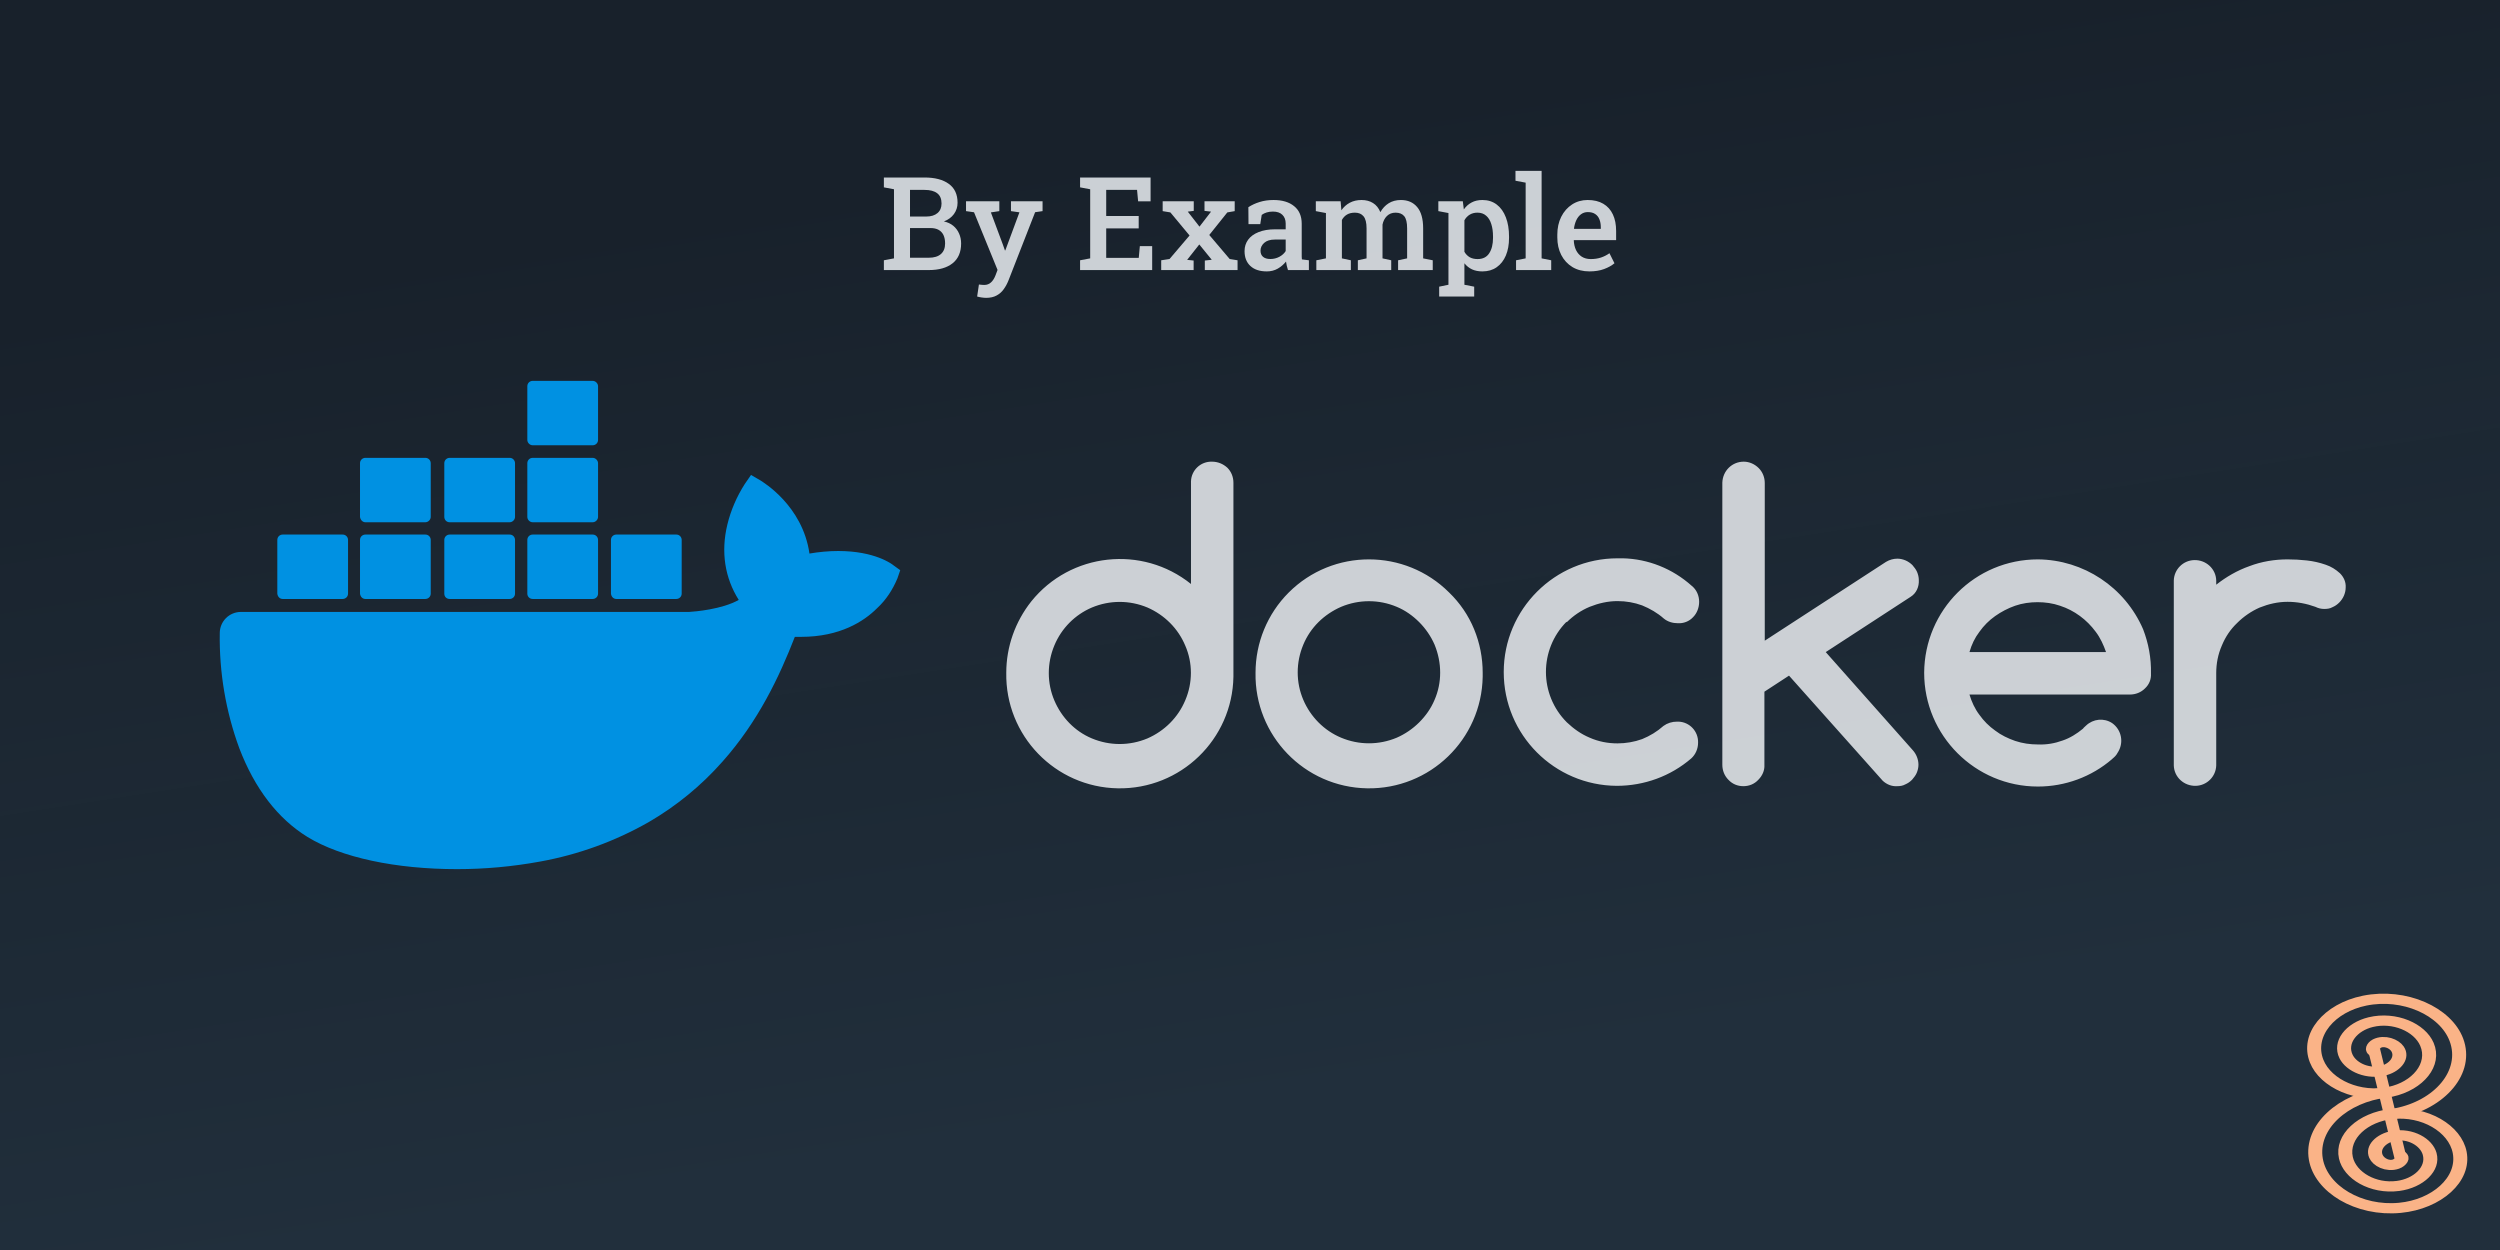
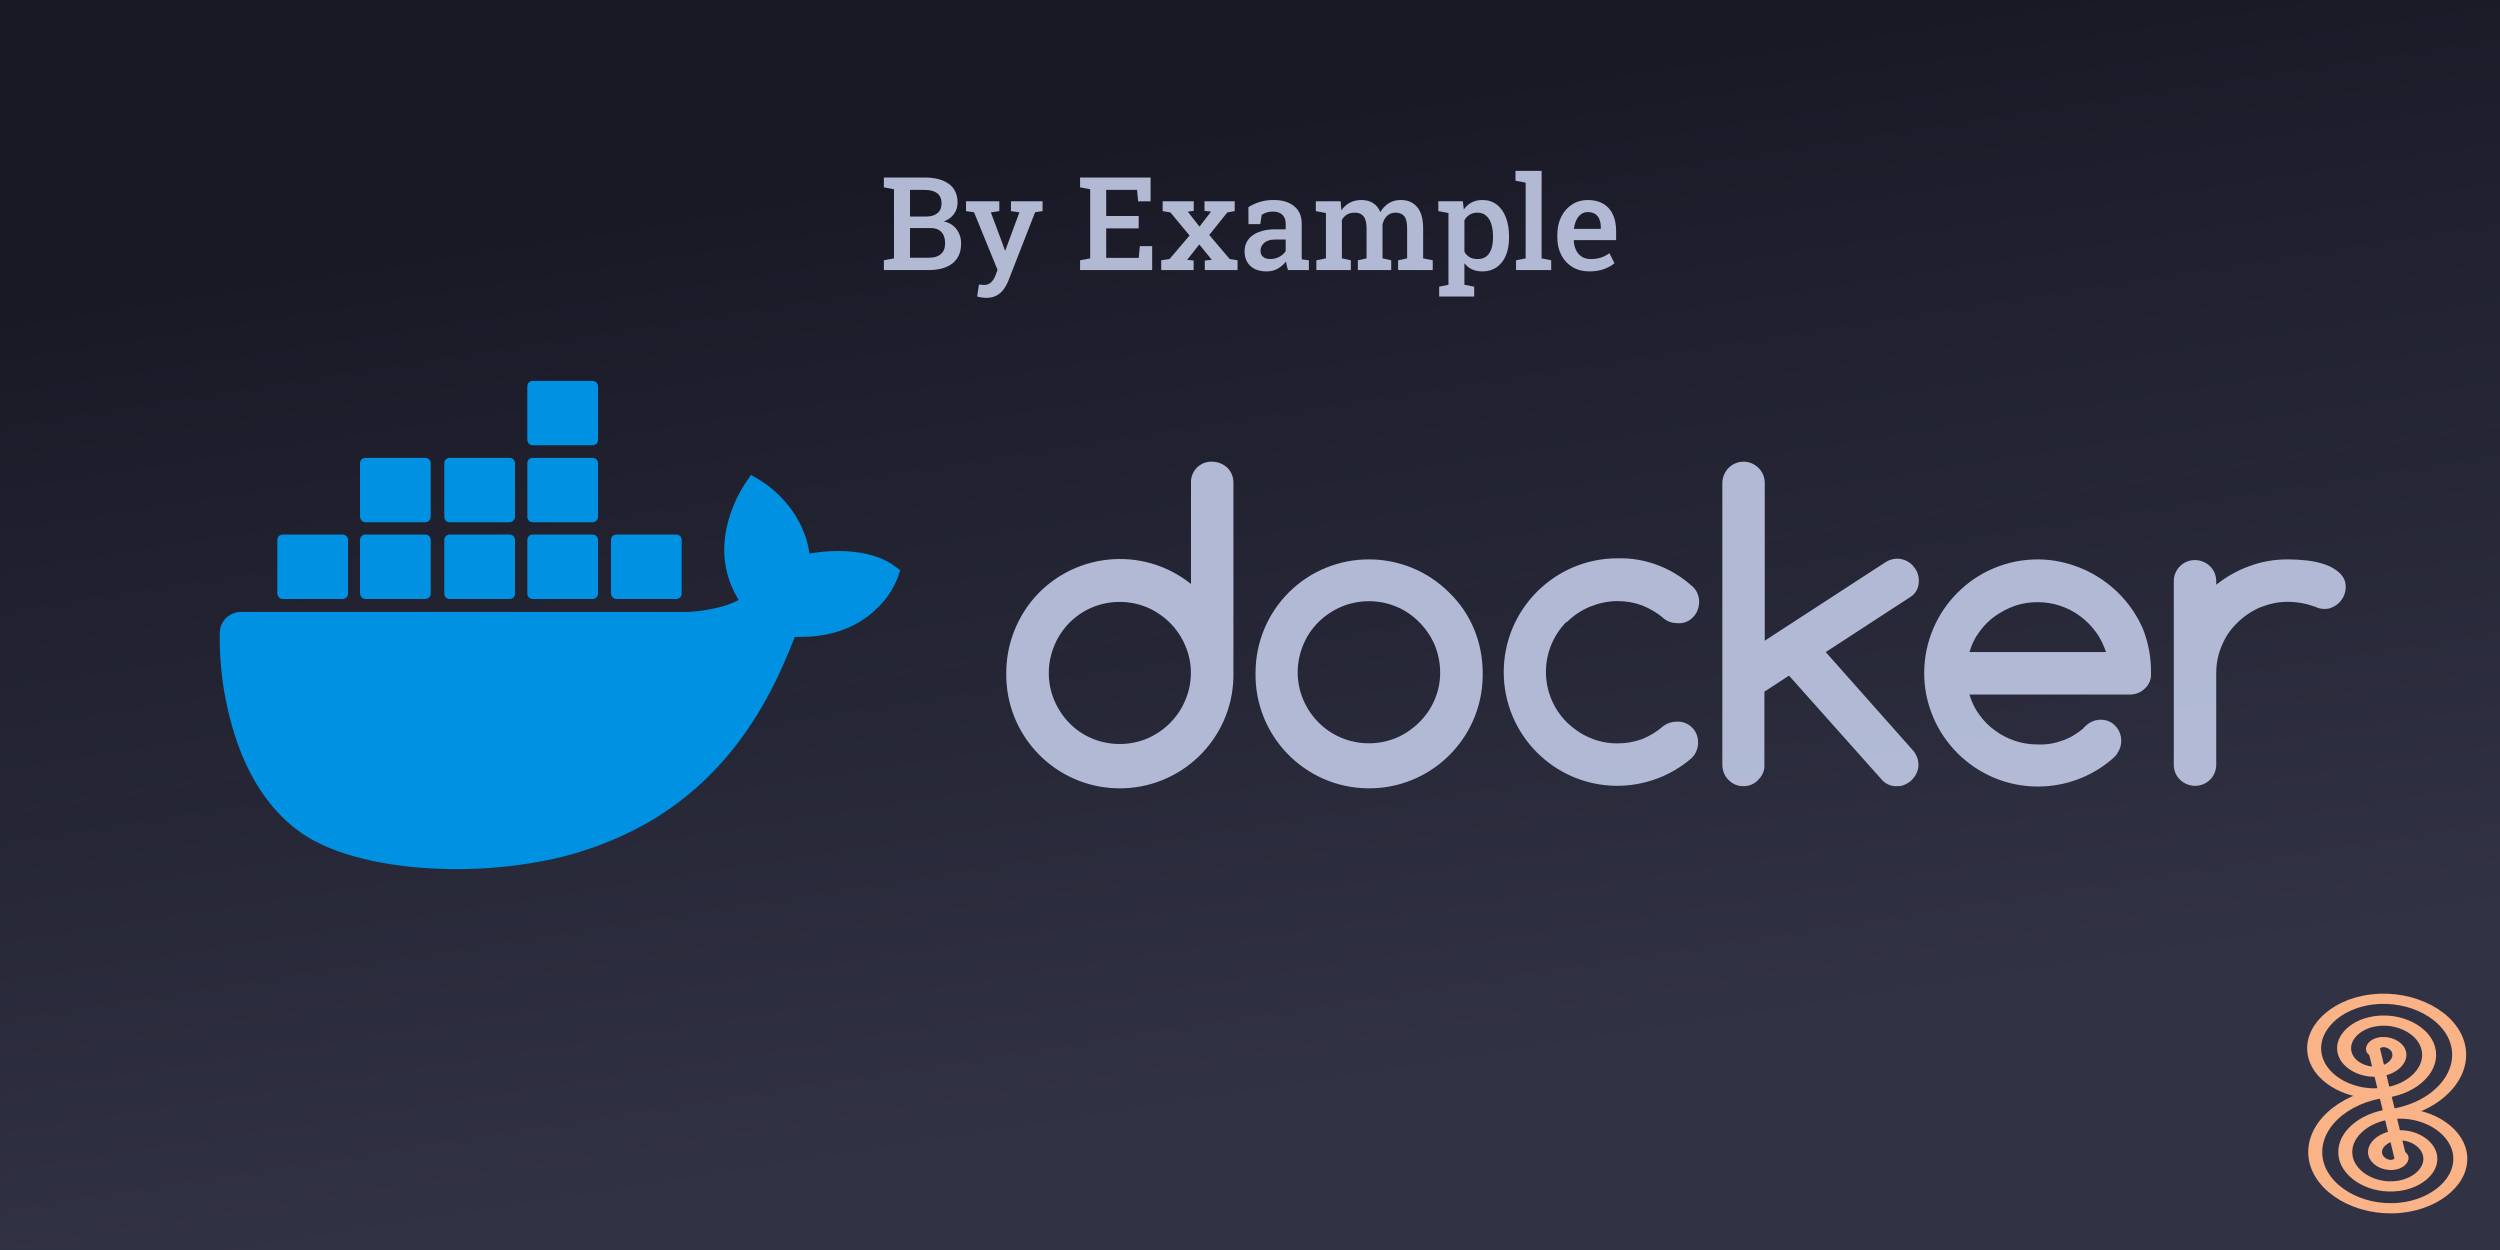
<svg xmlns="http://www.w3.org/2000/svg" xmlns:xlink="http://www.w3.org/1999/xlink" width="1024" height="512" viewBox="0 0 1024 512" id="svg2" version="1.1">
  <defs id="defs4">
    <linearGradient id="linearGradient4542">
      <stop style="stop-color:#ebedef;stop-opacity:1;" offset="0" id="stop4538" />
      <stop style="stop-color:#ebedef;stop-opacity:0;" offset="1" id="stop4540" />
    </linearGradient>
    <rect x="-53.125" y="1432.55" width="862.5" height="918.75" id="rect1298" />
    <linearGradient id="linearGradient5741">
-       <stop style="stop-color:#212f3c;stop-opacity:1" offset="0" id="stop5743" />
-       <stop style="stop-color:#17202a;stop-opacity:0.996" offset="1" id="stop5745" />
+       <stop style="stop-color:#313244;stop-opacity:1" offset="0" id="stop5743" />
+       <stop style="stop-color:#181825;stop-opacity:0.996" offset="1" id="stop5745" />
    </linearGradient>
    <linearGradient xlink:href="#linearGradient5741" id="linearGradient5747" x1="553.625" y1="989.862" x2="491.688" y2="591.425" gradientUnits="userSpaceOnUse" gradientTransform="translate(1.062557,-1.312378)" />
    <linearGradient xlink:href="#linearGradient4542" id="linearGradient4544" x1="315.54" y1="637.812" x2="707.315" y2="637.812" gradientUnits="userSpaceOnUse" />
  </defs>
  <g style="display:inline" id="layer1" transform="translate(0,-540.3622)">
    <rect style="opacity:1;fill:url(#linearGradient5747);fill-opacity:1;stroke:none;stroke-width:5;stroke-linecap:round;stroke-linejoin:round;stroke-miterlimit:4;stroke-dasharray:none;stroke-opacity:1" id="rect4164-4" width="1024" height="512" x="0" y="540.362" />
    <flowRoot xml:space="preserve" id="flowRoot4235" style="font-style:normal;font-weight:normal;line-height:0.01%;font-family:sans-serif;letter-spacing:0px;word-spacing:0px;fill:#000000;fill-opacity:1;stroke:none;stroke-width:1px;stroke-linecap:butt;stroke-linejoin:miter;stroke-opacity:1" transform="matrix(0.9989634,0,0,0.9974429,1.061456,1.381783)">
      <flowRegion id="flowRegion4237">
        <rect id="rect4239" width="218.75" height="14.062" x="150.781" y="642.969" />
      </flowRegion>
      <flowPara id="flowPara4241" style="font-size:10px;line-height:1.25"> </flowPara>
    </flowRoot>
    <g id="g939" style="stroke:#fab387;stroke-opacity:1" transform="matrix(0.1631649,0,0,0.1631657,894.0443,776.1178)">
      <path transform="matrix(-0.754511,0,0,-0.549522,1101.41,1279.467)" d="m 818.156,151.407 c 16.665,7.973 6.716,31.188 -4.317,38.904 -24.432,17.085 -56.677,0.43 -68.529,-23.727 -18.856,-38.431 5.729,-82.951 43.136,-98.155 C 840.469,47.285 897.929,80.282 916.226,130.975 939.866,196.471 898.273,267.105 834.271,288.381 755.351,314.616 671.435,264.342 647.24,187.016 618.353,94.696 677.355,-2.563 768.014,-29.64 873.721,-61.213 984.359,6.547 1014.296,110.543 1048.576,229.629 972.041,353.671 854.703,386.451 722.244,423.455 584.781,338.131 549.17,207.448 509.431,61.619 603.552,-89.276 747.582,-127.71 c 9.036,-2.411 18.19,-4.381 27.418,-5.902" id="path881-7" style="fill:none;fill-opacity:1;fill-rule:evenodd;stroke:#fab387;stroke-width:46.59;stroke-miterlimit:4;stroke-dasharray:none;stroke-opacity:1" />
      <text transform="scale(1.006766,0.9932794)" id="text3340-3" y="1527.291" x="689.023" style="font-style:normal;font-weight:normal;font-size:12.09px;line-height:0%;font-family:sans-serif;letter-spacing:0px;word-spacing:0px;fill:#000000;fill-opacity:1;stroke:#fab387;stroke-width:30;stroke-linecap:butt;stroke-linejoin:miter;stroke-miterlimit:4;stroke-dasharray:none;stroke-opacity:1" xml:space="preserve">
        <tspan style="font-size:39.958px;line-height:1.25;stroke:#fab387;stroke-width:30;stroke-miterlimit:4;stroke-dasharray:none;stroke-opacity:1" y="1527.291" x="689.023" id="tspan3342-6"> </tspan>
      </text>
      <path transform="matrix(0.754511,0,0,0.549522,1094.754,1224.256)" d="m -729.379,420.178 c 15.131,11.98 1.377,33.941 -11.812,40.296 -27.878,13.433 -58.409,-8.384 -66.912,-35.179 -13.306,-41.932 18.163,-83.597 58.546,-93.528 55.698,-13.697 109.024,27.941 120.144,81.912 14.294,69.383 -37.711,134.561 -105.279,146.759 -83.036,14.991 -160.156,-47.476 -173.375,-128.646 -15.744,-96.675 57.238,-185.787 152.012,-199.991 110.305,-16.531 211.442,66.998 226.607,175.379 17.341,123.931 -76.756,237.112 -198.746,253.222 -137.554,18.166 -262.794,-86.513 -279.838,-222.112 -18.395,-146.344 89.313,-280.992 233.033,-304.68" id="path881" style="fill:none;fill-opacity:1;fill-rule:evenodd;stroke:#fab387;stroke-width:46.59;stroke-miterlimit:4;stroke-dasharray:none;stroke-opacity:1" />
      <path id="path941" d="m 479.462,1186.029 68.025,279.063" style="fill:none;stroke:#fab387;stroke-width:30;stroke-linecap:butt;stroke-linejoin:miter;stroke-miterlimit:4;stroke-dasharray:none;stroke-opacity:1" />
    </g>
    <text xml:space="preserve" id="text1296" style="font-size:26.667px;line-height:1.25;font-family:Verdana;-inkscape-font-specification:Verdana;white-space:pre;shape-inside:url(#rect1298);" />
    <g id="g842" transform="matrix(2.268603,0,0,2.268603,90.03853,696.3622)">
      <path id="path840" d="m 121.68,33.34 c -0.34,-0.28 -3.42,-2.62 -10.03,-2.62 -1.71,0 -3.48,0.17 -5.19,0.46 -1.25,-8.72 -8.49,-12.94 -8.78,-13.16 l -1.77,-1.03 -1.14,1.65 c -1.42,2.22 -2.51,4.73 -3.13,7.29 -1.2,4.96 -0.46,9.63 2.05,13.62 -3.02,1.71 -7.92,2.11 -8.95,2.17 H 3.81 c -2.11,0 -3.82,1.71 -3.82,3.82 -0.11,7.07 1.08,14.13 3.53,20.8 2.79,7.29 6.95,12.71 12.31,16.01 6.04,3.7 15.9,5.81 27.01,5.81 5.01,0 10.03,-0.46 14.99,-1.37 6.9,-1.25 13.51,-3.65 19.6,-7.12 5.02,-2.91 9.52,-6.61 13.34,-10.94 6.44,-7.24 10.26,-15.33 13.05,-22.51 0.4,0 0.74,0 1.14,0 7.01,0 11.34,-2.79 13.73,-5.19 1.6,-1.48 2.79,-3.31 3.65,-5.36 l 0.51,-1.48 z m -50.09,6.04 h 10.83 c 0.51,0 0.97,-0.4 0.97,-0.97 v -9.69 c 0,-0.51 -0.4,-0.97 -0.97,-0.97 v 0 H 71.59 c -0.51,0 -0.97,0.4 -0.97,0.97 v 0 9.69 c 0.06,0.57 0.46,0.97 0.97,0.97 z M 56.49,11.63 h 10.83 c 0.51,0 0.97,-0.4 0.97,-0.97 V 0.97 C 68.29,0.46 67.83,0 67.32,0 H 56.49 c -0.51,0 -0.97,0.4 -0.97,0.97 v 0 9.69 c 0,0.51 0.45,0.97 0.97,0.97 z m 0,13.9 h 10.83 c 0.51,0 0.97,-0.46 0.97,-0.97 v -9.69 c 0,-0.51 -0.46,-0.97 -0.97,-0.97 H 56.49 c -0.51,0 -0.97,0.4 -0.97,0.97 v 0 9.69 c 0,0.52 0.45,0.97 0.97,0.97 z m -14.99,0 h 10.83 c 0.51,0 0.97,-0.46 0.97,-0.97 v -9.69 c 0,-0.51 -0.4,-0.97 -0.97,-0.97 v 0 H 41.5 c -0.51,0 -0.97,0.4 -0.97,0.97 v 0 9.69 c 0,0.52 0.4,0.97 0.97,0.97 z m -15.22,0 h 10.83 c 0.51,0 0.97,-0.46 0.97,-0.97 v -9.69 c 0,-0.51 -0.4,-0.97 -0.97,-0.97 v 0 H 26.28 c -0.51,0 -0.97,0.4 -0.97,0.97 v 9.69 c 0.06,0.52 0.46,0.97 0.97,0.97 z m 30.21,13.85 h 10.83 c 0.51,0 0.97,-0.4 0.97,-0.97 v -9.69 c 0,-0.51 -0.4,-0.97 -0.97,-0.97 v 0 H 56.49 c -0.51,0 -0.97,0.4 -0.97,0.97 v 0 9.69 c 0,0.57 0.45,0.97 0.97,0.97 z m -14.99,0 h 10.83 c 0.51,0 0.97,-0.4 0.97,-0.97 v 0 -9.69 c 0,-0.51 -0.4,-0.97 -0.97,-0.97 v 0 H 41.5 c -0.51,0 -0.97,0.4 -0.97,0.97 v 0 9.69 c 0,0.57 0.4,0.97 0.97,0.97 z m -15.22,0 h 10.83 c 0.51,0 0.97,-0.4 0.97,-0.97 v 0 -9.69 c 0,-0.51 -0.4,-0.97 -0.97,-0.97 v 0 H 26.28 c -0.51,0 -0.97,0.4 -0.97,0.97 v 9.69 c 0.06,0.57 0.46,0.97 0.97,0.97 z m -14.93,0 h 10.83 c 0.51,0 0.97,-0.4 0.97,-0.97 v 0 -9.69 c 0,-0.51 -0.4,-0.97 -0.97,-0.97 v 0 H 11.35 c -0.51,0 -0.97,0.4 -0.97,0.97 v 0 9.69 c 0.06,0.57 0.46,0.97 0.97,0.97 z" class="st0" style="fill:#0091e2" />
    </g>
-     <path id="path2" style="display:inline;fill:#d6dbdf;fill-opacity:0.941;stroke-width:1.461" d="m 496.446,729.462 c -4.674,-0.146 -8.469,3.506 -8.615,8.034 v 42.067 c -20.011,-16.067 -49.372,-12.854 -65.439,7.157 -6.573,8.326 -10.223,18.551 -10.223,29.214 -0.438,25.708 20.01,46.887 45.717,47.325 25.708,0.438 46.887,-20.013 47.325,-45.721 v -79.458 c 0,-2.337 -0.874,-4.528 -2.481,-6.134 -1.753,-1.607 -3.947,-2.484 -6.284,-2.484 z m 217.786,0 c -4.82,0 -8.619,3.799 -8.765,8.619 V 853.618 c 0,2.337 0.878,4.528 2.484,6.134 1.607,1.753 3.797,2.63 6.134,2.63 2.337,0 4.528,-0.878 6.134,-2.63 1.607,-1.607 2.627,-3.797 2.481,-6.134 v -29.941 l 10.08,-6.576 38.414,43.09 c 1.607,1.461 3.655,2.338 5.846,2.192 1.169,0 2.335,-0.146 3.358,-0.731 1.022,-0.438 1.9,-1.023 2.777,-1.9 0.73,-0.876 1.458,-1.751 1.896,-2.773 0.438,-1.022 0.731,-2.193 0.731,-3.361 0,-2.191 -0.874,-4.382 -2.335,-5.988 l -35.641,-40.168 34.764,-22.641 c 2.337,-1.461 3.504,-4.09 3.358,-6.865 0,-1.169 -0.293,-2.335 -0.731,-3.358 -0.438,-1.022 -1.166,-1.9 -1.896,-2.777 -0.73,-0.73 -1.754,-1.462 -2.777,-1.9 -1.022,-0.438 -2.189,-0.731 -3.358,-0.731 -1.607,0 -3.216,0.439 -4.676,1.315 l -49.663,32.283 v -64.562 c 0,-2.337 -0.874,-4.528 -2.481,-6.134 -1.607,-1.607 -3.797,-2.63 -6.134,-2.63 z m -49.605,39.58 c -0.699,-0.016 -1.401,-0.012 -2.104,0.007 -25.708,0 -46.594,20.887 -46.594,46.594 0,25.708 20.74,46.448 46.302,46.594 11.247,0 22.057,-3.943 30.529,-11.246 1.753,-1.607 2.773,-3.947 2.773,-6.43 0.146,-4.674 -3.503,-8.469 -8.031,-8.615 h -0.585 c -2.045,0 -3.947,0.582 -5.553,1.75 -2.629,2.337 -5.548,4.093 -8.761,5.407 -3.213,1.169 -6.721,1.75 -10.08,1.75 -3.944,0 -7.74,-0.728 -11.392,-2.335 -3.506,-1.461 -6.574,-3.651 -9.349,-6.281 -11.393,-11.393 -11.393,-29.797 -0.146,-41.191 0.146,0.292 0.146,0.292 0.146,0.146 2.629,-2.629 5.844,-4.82 9.349,-6.281 3.652,-1.461 7.448,-2.338 11.392,-2.338 3.506,0 6.867,0.585 10.08,1.754 3.213,1.315 6.278,3.067 8.908,5.404 1.607,1.315 3.654,1.9 5.699,1.9 2.337,0.146 4.674,-0.732 6.281,-2.484 1.607,-1.607 2.481,-3.943 2.481,-6.281 0,-2.483 -1.021,-4.966 -3.065,-6.573 -7.805,-6.984 -17.794,-11.017 -28.279,-11.253 z m -103.911,0.442 c -11.904,0 -23.808,4.528 -32.864,13.584 -8.764,8.764 -13.584,20.598 -13.584,32.867 -0.438,25.708 20.01,46.887 45.717,47.325 25.708,0.438 46.887,-20.013 47.325,-45.721 v -1.604 c 0,-6.135 -1.167,-12.125 -3.504,-17.822 -2.337,-5.697 -5.844,-10.81 -10.226,-15.045 -9.056,-9.056 -20.96,-13.584 -32.864,-13.584 z m 274.019,0 c -25.708,0 -46.448,20.744 -46.594,46.452 0,25.708 20.887,46.594 46.594,46.594 11.101,0 21.911,-3.943 30.383,-11.246 l 0.292,-0.292 c 0.73,-0.584 1.458,-1.316 1.896,-2.192 2.775,-4.09 1.755,-9.494 -2.189,-12.269 -3.36,-2.191 -7.743,-1.752 -10.665,1.023 -0.292,0.292 -1.169,1.02 -1.169,1.166 l -0.146,0.146 c -2.483,2.045 -5.256,3.8 -8.323,4.823 -3.213,1.169 -6.575,1.75 -10.08,1.604 -3.213,0 -6.279,-0.436 -9.346,-1.458 -2.921,-1.022 -5.697,-2.339 -8.18,-4.238 -2.483,-1.753 -4.674,-3.944 -6.427,-6.427 -1.899,-2.483 -3.215,-5.405 -4.092,-8.326 h 65.732 c 2.337,0 4.528,-0.874 6.134,-2.481 1.753,-1.607 2.627,-3.797 2.481,-6.134 0.146,-6.281 -1.021,-12.418 -3.212,-18.114 -7.449,-17.236 -24.394,-28.483 -43.09,-28.629 z m 102.246,0 c -5.258,0 -10.664,0.878 -15.63,2.777 -4.966,1.753 -9.494,4.382 -13.584,7.596 v -1.754 c -0.146,-4.82 -4.234,-8.473 -9.054,-8.326 a 8.618,8.618 0 0 0 -8.326,8.326 v 75.808 c 0.146,4.82 4.237,8.473 9.057,8.326 a 8.618,8.618 0 0 0 8.323,-8.326 v -37.829 c 0,-3.944 0.731,-7.744 2.338,-11.395 1.461,-3.506 3.505,-6.571 6.281,-9.2 2.629,-2.629 5.844,-4.82 9.203,-6.281 3.652,-1.461 7.448,-2.338 11.392,-2.338 3.944,0 7.744,0.731 11.395,2.046 1.169,0.584 2.335,0.873 3.65,0.873 1.169,0 2.339,-0.143 3.361,-0.727 1.022,-0.438 1.897,-1.023 2.773,-1.9 0.73,-0.73 1.462,-1.754 1.9,-2.777 0.438,-1.022 0.731,-2.189 0.731,-3.358 0.146,-2.191 -0.732,-4.235 -2.338,-5.842 -1.753,-1.607 -3.651,-2.777 -5.842,-3.507 -2.483,-0.876 -5.113,-1.462 -7.742,-1.754 -2.629,-0.292 -5.259,-0.438 -7.888,-0.438 z m -376.265,17.129 c 3.871,0 7.74,0.767 11.392,2.301 3.506,1.461 6.574,3.651 9.203,6.281 2.629,2.629 4.82,5.84 6.281,9.2 3.067,7.449 3.067,15.63 0,22.641 -1.461,3.506 -3.651,6.574 -6.281,9.203 -2.629,2.629 -5.844,4.82 -9.203,6.281 -7.303,3.067 -15.481,3.067 -22.784,0 -7.011,-2.921 -12.563,-8.619 -15.484,-15.484 -3.067,-7.157 -3.067,-15.338 0,-22.641 2.921,-7.011 8.473,-12.413 15.484,-15.48 3.652,-1.534 7.521,-2.301 11.392,-2.301 z m -102.1,0.292 c 3.871,0 7.74,0.767 11.392,2.301 7.011,3.067 12.563,8.615 15.484,15.627 3.067,7.011 3.067,15.192 0,22.349 -2.921,7.011 -8.473,12.563 -15.484,15.63 -7.303,3.067 -15.481,3.067 -22.784,0 -7.011,-2.921 -12.416,-8.619 -15.338,-15.484 -3.067,-7.157 -3.067,-15.338 0,-22.641 2.921,-7.011 8.473,-12.559 15.338,-15.48 3.652,-1.534 7.521,-2.301 11.392,-2.301 z m 375.972,0.109 c 3.067,0 6.282,0.439 9.203,1.461 5.843,1.899 10.955,5.695 14.607,10.661 1.899,2.483 3.212,5.405 4.235,8.326 h -55.944 c 0.876,-3.067 2.193,-5.843 4.092,-8.326 1.753,-2.483 3.944,-4.674 6.427,-6.427 2.483,-1.753 5.259,-3.212 8.18,-4.235 2.921,-1.022 6.133,-1.461 9.2,-1.461 z" />
-     <g transform="translate(-8.9648437e-6)" aria-label="By Example" style="font-style:normal;font-variant:normal;font-weight:normal;font-stretch:normal;font-size:13.333px;line-height:1.25;font-family:Georgia;-inkscape-font-specification:Georgia;letter-spacing:0px;word-spacing:0px;fill:#d6dbdf;fill-opacity:0.941;stroke:none" id="text1325-4">
-       <path d="m 362.035,650.982 v -4.01 l 4.141,-0.781 v -28.307 l -4.141,-0.781 v -4.036 h 4.141 12.5 q 6.38,0 9.948,2.604 3.594,2.578 3.594,7.734 0,2.578 -1.484,4.635 -1.484,2.031 -4.115,3.021 2.292,0.495 3.854,1.797 1.562,1.302 2.37,3.177 0.833,1.849 0.833,4.062 0,5.339 -3.516,8.125 -3.49,2.76 -9.74,2.76 z m 10.703,-5.052 h 7.682 q 3.229,0 4.948,-1.484 1.745,-1.51 1.745,-4.349 0,-2.005 -0.651,-3.411 -0.651,-1.406 -1.979,-2.161 -1.328,-0.755 -3.411,-0.755 h -8.333 z m 0,-16.875 h 6.667 q 2.917,0 4.583,-1.406 1.667,-1.406 1.667,-3.932 0,-2.839 -1.771,-4.193 -1.771,-1.38 -5.208,-1.38 h -5.938 z" style="font-style:normal;font-variant:normal;font-weight:500;font-stretch:normal;font-size:53.333px;font-family:'Roboto Slab';-inkscape-font-specification:'Roboto Slab Medium';fill:#d6dbdf;fill-opacity:0.941" id="path1313" />
-       <path d="m 403.936,662.362 q -0.807,0 -1.875,-0.156 -1.042,-0.156 -1.823,-0.391 l 0.729,-4.922 q 0.469,0.078 1.12,0.13 0.677,0.052 1.068,0.052 1.641,0 2.76,-1.042 1.12,-1.016 1.823,-2.839 l 0.859,-2.266 -9.635,-23.62 -3.281,-0.469 v -4.036 h 13.646 v 4.036 l -3.464,0.521 4.896,13.125 0.859,2.448 h 0.156 l 5.781,-15.599 -3.464,-0.495 v -4.036 h 12.943 v 4.036 l -3.047,0.443 -10.911,27.943 q -0.781,1.979 -1.953,3.594 -1.146,1.641 -2.917,2.578 -1.745,0.964 -4.271,0.964 z" style="font-style:normal;font-variant:normal;font-weight:500;font-stretch:normal;font-size:53.333px;font-family:'Roboto Slab';-inkscape-font-specification:'Roboto Slab Medium';fill:#d6dbdf;fill-opacity:0.941" id="path1315" />
-       <path d="m 442.4,650.982 v -4.01 l 4.141,-0.781 v -28.307 l -4.141,-0.781 v -4.036 h 28.88 v 9.766 h -5.104 l -0.443,-4.714 h -12.63 v 10.729 h 13.307 v 5.078 h -13.307 v 12.057 h 13.333 l 0.443,-4.818 h 5.052 v 9.818 z" style="font-style:normal;font-variant:normal;font-weight:500;font-stretch:normal;font-size:53.333px;font-family:'Roboto Slab';-inkscape-font-specification:'Roboto Slab Medium';fill:#d6dbdf;fill-opacity:0.941" id="path1317" />
-       <path d="m 475.629,650.982 v -4.01 l 3.411,-0.521 8.203,-9.635 -7.865,-9.453 -3.151,-0.521 v -4.036 h 12.734 v 3.932 l -2.448,0.312 4.792,6.146 4.74,-6.146 -2.682,-0.312 v -3.932 h 12.37 v 4.036 l -3.021,0.521 -7.396,9.245 8.359,9.844 3.229,0.521 v 4.01 h -13.411 v -3.906 l 2.839,-0.312 -5.104,-6.276 -4.974,6.302 2.656,0.286 v 3.906 z" style="font-style:normal;font-variant:normal;font-weight:500;font-stretch:normal;font-size:53.333px;font-family:'Roboto Slab';-inkscape-font-specification:'Roboto Slab Medium';fill:#d6dbdf;fill-opacity:0.941" id="path1319" />
-       <path d="m 518.858,651.529 q -4.297,0 -6.693,-2.214 -2.396,-2.214 -2.396,-6.094 0,-2.656 1.458,-4.661 1.458,-2.005 4.271,-3.125 2.812,-1.146 6.823,-1.146 h 4.297 v -2.37 q 0,-2.24 -1.354,-3.568 -1.328,-1.328 -3.88,-1.328 -1.458,0 -2.578,0.365 -1.12,0.339 -2.005,0.99 l -0.599,3.802 h -4.818 l -0.052,-6.953 q 2.083,-1.354 4.635,-2.135 2.552,-0.807 5.677,-0.807 5.365,0 8.438,2.526 3.099,2.5 3.099,7.188 v 12.422 q 0,0.573 0,1.12 0.026,0.547 0.078,1.068 l 2.865,0.365 v 4.01 h -8.568 q -0.26,-0.911 -0.495,-1.771 -0.208,-0.859 -0.312,-1.719 -1.406,1.771 -3.411,2.917 -1.979,1.12 -4.479,1.12 z m 1.484,-5.078 q 1.979,0 3.698,-0.911 1.719,-0.938 2.578,-2.344 v -4.714 h -4.375 q -2.943,0 -4.453,1.38 -1.484,1.354 -1.484,3.177 0,1.641 1.042,2.526 1.042,0.885 2.995,0.885 z" style="font-style:normal;font-variant:normal;font-weight:500;font-stretch:normal;font-size:53.333px;font-family:'Roboto Slab';-inkscape-font-specification:'Roboto Slab Medium';fill:#d6dbdf;fill-opacity:0.941" id="path1321" />
-       <path d="m 539.171,650.982 v -4.01 l 3.932,-0.781 v -18.568 l -4.141,-0.781 v -4.036 h 10.156 l 0.312,3.698 q 1.38,-2.005 3.438,-3.099 2.083,-1.12 4.818,-1.12 2.76,0 4.714,1.25 1.979,1.224 2.995,3.724 1.302,-2.318 3.411,-3.646 2.135,-1.328 5,-1.328 4.245,0 6.667,2.891 2.448,2.891 2.448,8.75 v 12.266 l 3.932,0.781 v 4.01 h -14.193 v -4.01 l 3.698,-0.781 V 633.899 q 0,-3.568 -1.198,-5 -1.198,-1.432 -3.516,-1.432 -2.161,0 -3.568,1.38 -1.38,1.38 -1.797,3.516 v 13.828 l 3.568,0.781 v 4.01 h -13.672 v -4.01 l 3.568,-0.781 V 633.899 q 0,-3.438 -1.224,-4.922 -1.224,-1.51 -3.542,-1.51 -1.927,0 -3.255,0.781 -1.302,0.781 -2.083,2.214 v 15.729 l 3.672,0.781 v 4.01 z" style="font-style:normal;font-variant:normal;font-weight:500;font-stretch:normal;font-size:53.333px;font-family:'Roboto Slab';-inkscape-font-specification:'Roboto Slab Medium';fill:#d6dbdf;fill-opacity:0.941" id="path1323" />
-       <path d="m 589.483,661.815 v -4.036 l 3.802,-0.781 v -29.375 l -4.141,-0.781 v -4.036 h 10.026 l 0.417,3.333 q 1.302,-1.849 3.177,-2.839 1.875,-1.016 4.427,-1.016 3.438,0 5.885,1.875 2.448,1.875 3.724,5.234 1.302,3.359 1.302,7.865 v 0.547 q 0,4.115 -1.302,7.214 -1.302,3.073 -3.75,4.792 -2.422,1.719 -5.859,1.719 -2.422,0 -4.245,-0.833 -1.823,-0.859 -3.125,-2.5 v 8.802 l 4.01,0.781 v 4.036 z m 15.729,-15.339 q 3.229,0 4.766,-2.37 1.562,-2.396 1.562,-6.302 v -0.547 q 0,-2.917 -0.703,-5.104 -0.677,-2.214 -2.109,-3.438 -1.406,-1.25 -3.568,-1.25 -1.823,0 -3.177,0.833 -1.328,0.807 -2.161,2.292 v 12.917 q 0.833,1.432 2.161,2.214 1.328,0.755 3.229,0.755 z" style="font-style:normal;font-variant:normal;font-weight:500;font-stretch:normal;font-size:53.333px;font-family:'Roboto Slab';-inkscape-font-specification:'Roboto Slab Medium';fill:#d6dbdf;fill-opacity:0.941" id="path1325" />
-       <path d="m 620.975,650.982 v -4.01 l 3.932,-0.781 v -31.016 l -4.167,-0.781 v -4.036 h 10.703 v 35.833 l 3.932,0.781 v 4.01 z" style="font-style:normal;font-variant:normal;font-weight:500;font-stretch:normal;font-size:53.333px;font-family:'Roboto Slab';-inkscape-font-specification:'Roboto Slab Medium';fill:#d6dbdf;fill-opacity:0.941" id="path1327" />
-       <path d="m 651.027,651.529 q -3.984,0 -6.953,-1.771 -2.943,-1.797 -4.583,-4.948 -1.615,-3.151 -1.615,-7.214 v -1.094 q 0,-4.115 1.589,-7.318 1.615,-3.229 4.427,-5.052 2.812,-1.849 6.406,-1.849 3.828,0 6.406,1.536 2.604,1.536 3.932,4.375 1.328,2.812 1.328,6.771 v 3.75 h -17.292 l -0.052,0.13 q 0.104,2.214 0.911,3.932 0.833,1.719 2.344,2.708 1.536,0.99 3.724,0.99 2.292,0 4.167,-0.625 1.875,-0.625 3.464,-1.771 l 2.057,4.115 q -1.667,1.406 -4.245,2.37 -2.578,0.964 -6.016,0.964 z m -6.25,-17.422 h 10.911 v -0.677 q 0,-1.849 -0.573,-3.229 -0.547,-1.406 -1.745,-2.188 -1.172,-0.781 -2.995,-0.781 -1.589,0 -2.786,0.885 -1.198,0.885 -1.927,2.422 -0.703,1.51 -0.964,3.438 z" style="font-style:normal;font-variant:normal;font-weight:500;font-stretch:normal;font-size:53.333px;font-family:'Roboto Slab';-inkscape-font-specification:'Roboto Slab Medium';fill:#d6dbdf;fill-opacity:0.941" id="path1329" />
+     <path id="path2" style="display:inline;fill:#bac2de;fill-opacity:0.941;stroke-width:1.461" d="m 496.446,729.462 c -4.674,-0.146 -8.469,3.506 -8.615,8.034 v 42.067 c -20.011,-16.067 -49.372,-12.854 -65.439,7.157 -6.573,8.326 -10.223,18.551 -10.223,29.214 -0.438,25.708 20.01,46.887 45.717,47.325 25.708,0.438 46.887,-20.013 47.325,-45.721 v -79.458 c 0,-2.337 -0.874,-4.528 -2.481,-6.134 -1.753,-1.607 -3.947,-2.484 -6.284,-2.484 z m 217.786,0 c -4.82,0 -8.619,3.799 -8.765,8.619 V 853.618 c 0,2.337 0.878,4.528 2.484,6.134 1.607,1.753 3.797,2.63 6.134,2.63 2.337,0 4.528,-0.878 6.134,-2.63 1.607,-1.607 2.627,-3.797 2.481,-6.134 v -29.941 l 10.08,-6.576 38.414,43.09 c 1.607,1.461 3.655,2.338 5.846,2.192 1.169,0 2.335,-0.146 3.358,-0.731 1.022,-0.438 1.9,-1.023 2.777,-1.9 0.73,-0.876 1.458,-1.751 1.896,-2.773 0.438,-1.022 0.731,-2.193 0.731,-3.361 0,-2.191 -0.874,-4.382 -2.335,-5.988 l -35.641,-40.168 34.764,-22.641 c 2.337,-1.461 3.504,-4.09 3.358,-6.865 0,-1.169 -0.293,-2.335 -0.731,-3.358 -0.438,-1.022 -1.166,-1.9 -1.896,-2.777 -0.73,-0.73 -1.754,-1.462 -2.777,-1.9 -1.022,-0.438 -2.189,-0.731 -3.358,-0.731 -1.607,0 -3.216,0.439 -4.676,1.315 l -49.663,32.283 v -64.562 c 0,-2.337 -0.874,-4.528 -2.481,-6.134 -1.607,-1.607 -3.797,-2.63 -6.134,-2.63 z m -49.605,39.58 c -0.699,-0.016 -1.401,-0.012 -2.104,0.007 -25.708,0 -46.594,20.887 -46.594,46.594 0,25.708 20.74,46.448 46.302,46.594 11.247,0 22.057,-3.943 30.529,-11.246 1.753,-1.607 2.773,-3.947 2.773,-6.43 0.146,-4.674 -3.503,-8.469 -8.031,-8.615 h -0.585 c -2.045,0 -3.947,0.582 -5.553,1.75 -2.629,2.337 -5.548,4.093 -8.761,5.407 -3.213,1.169 -6.721,1.75 -10.08,1.75 -3.944,0 -7.74,-0.728 -11.392,-2.335 -3.506,-1.461 -6.574,-3.651 -9.349,-6.281 -11.393,-11.393 -11.393,-29.797 -0.146,-41.191 0.146,0.292 0.146,0.292 0.146,0.146 2.629,-2.629 5.844,-4.82 9.349,-6.281 3.652,-1.461 7.448,-2.338 11.392,-2.338 3.506,0 6.867,0.585 10.08,1.754 3.213,1.315 6.278,3.067 8.908,5.404 1.607,1.315 3.654,1.9 5.699,1.9 2.337,0.146 4.674,-0.732 6.281,-2.484 1.607,-1.607 2.481,-3.943 2.481,-6.281 0,-2.483 -1.021,-4.966 -3.065,-6.573 -7.805,-6.984 -17.794,-11.017 -28.279,-11.253 z m -103.911,0.442 c -11.904,0 -23.808,4.528 -32.864,13.584 -8.764,8.764 -13.584,20.598 -13.584,32.867 -0.438,25.708 20.01,46.887 45.717,47.325 25.708,0.438 46.887,-20.013 47.325,-45.721 v -1.604 c 0,-6.135 -1.167,-12.125 -3.504,-17.822 -2.337,-5.697 -5.844,-10.81 -10.226,-15.045 -9.056,-9.056 -20.96,-13.584 -32.864,-13.584 z m 274.019,0 c -25.708,0 -46.448,20.744 -46.594,46.452 0,25.708 20.887,46.594 46.594,46.594 11.101,0 21.911,-3.943 30.383,-11.246 l 0.292,-0.292 c 0.73,-0.584 1.458,-1.316 1.896,-2.192 2.775,-4.09 1.755,-9.494 -2.189,-12.269 -3.36,-2.191 -7.743,-1.752 -10.665,1.023 -0.292,0.292 -1.169,1.02 -1.169,1.166 l -0.146,0.146 c -2.483,2.045 -5.256,3.8 -8.323,4.823 -3.213,1.169 -6.575,1.75 -10.08,1.604 -3.213,0 -6.279,-0.436 -9.346,-1.458 -2.921,-1.022 -5.697,-2.339 -8.18,-4.238 -2.483,-1.753 -4.674,-3.944 -6.427,-6.427 -1.899,-2.483 -3.215,-5.405 -4.092,-8.326 h 65.732 c 2.337,0 4.528,-0.874 6.134,-2.481 1.753,-1.607 2.627,-3.797 2.481,-6.134 0.146,-6.281 -1.021,-12.418 -3.212,-18.114 -7.449,-17.236 -24.394,-28.483 -43.09,-28.629 z m 102.246,0 c -5.258,0 -10.664,0.878 -15.63,2.777 -4.966,1.753 -9.494,4.382 -13.584,7.596 v -1.754 c -0.146,-4.82 -4.234,-8.473 -9.054,-8.326 a 8.618,8.618 0 0 0 -8.326,8.326 v 75.808 c 0.146,4.82 4.237,8.473 9.057,8.326 a 8.618,8.618 0 0 0 8.323,-8.326 v -37.829 c 0,-3.944 0.731,-7.744 2.338,-11.395 1.461,-3.506 3.505,-6.571 6.281,-9.2 2.629,-2.629 5.844,-4.82 9.203,-6.281 3.652,-1.461 7.448,-2.338 11.392,-2.338 3.944,0 7.744,0.731 11.395,2.046 1.169,0.584 2.335,0.873 3.65,0.873 1.169,0 2.339,-0.143 3.361,-0.727 1.022,-0.438 1.897,-1.023 2.773,-1.9 0.73,-0.73 1.462,-1.754 1.9,-2.777 0.438,-1.022 0.731,-2.189 0.731,-3.358 0.146,-2.191 -0.732,-4.235 -2.338,-5.842 -1.753,-1.607 -3.651,-2.777 -5.842,-3.507 -2.483,-0.876 -5.113,-1.462 -7.742,-1.754 -2.629,-0.292 -5.259,-0.438 -7.888,-0.438 z m -376.265,17.129 c 3.871,0 7.74,0.767 11.392,2.301 3.506,1.461 6.574,3.651 9.203,6.281 2.629,2.629 4.82,5.84 6.281,9.2 3.067,7.449 3.067,15.63 0,22.641 -1.461,3.506 -3.651,6.574 -6.281,9.203 -2.629,2.629 -5.844,4.82 -9.203,6.281 -7.303,3.067 -15.481,3.067 -22.784,0 -7.011,-2.921 -12.563,-8.619 -15.484,-15.484 -3.067,-7.157 -3.067,-15.338 0,-22.641 2.921,-7.011 8.473,-12.413 15.484,-15.48 3.652,-1.534 7.521,-2.301 11.392,-2.301 z m -102.1,0.292 c 3.871,0 7.74,0.767 11.392,2.301 7.011,3.067 12.563,8.615 15.484,15.627 3.067,7.011 3.067,15.192 0,22.349 -2.921,7.011 -8.473,12.563 -15.484,15.63 -7.303,3.067 -15.481,3.067 -22.784,0 -7.011,-2.921 -12.416,-8.619 -15.338,-15.484 -3.067,-7.157 -3.067,-15.338 0,-22.641 2.921,-7.011 8.473,-12.559 15.338,-15.48 3.652,-1.534 7.521,-2.301 11.392,-2.301 z m 375.972,0.109 c 3.067,0 6.282,0.439 9.203,1.461 5.843,1.899 10.955,5.695 14.607,10.661 1.899,2.483 3.212,5.405 4.235,8.326 h -55.944 c 0.876,-3.067 2.193,-5.843 4.092,-8.326 1.753,-2.483 3.944,-4.674 6.427,-6.427 2.483,-1.753 5.259,-3.212 8.18,-4.235 2.921,-1.022 6.133,-1.461 9.2,-1.461 z" />
+     <g transform="translate(-8.9648437e-6)" aria-label="By Example" style="font-style:normal;font-variant:normal;font-weight:normal;font-stretch:normal;font-size:13.333px;line-height:1.25;font-family:Georgia;-inkscape-font-specification:Georgia;letter-spacing:0px;word-spacing:0px;fill:#bac2de;fill-opacity:0.941;stroke:none" id="text1325-4">
+       <path d="m 362.035,650.982 v -4.01 l 4.141,-0.781 v -28.307 l -4.141,-0.781 v -4.036 h 4.141 12.5 q 6.38,0 9.948,2.604 3.594,2.578 3.594,7.734 0,2.578 -1.484,4.635 -1.484,2.031 -4.115,3.021 2.292,0.495 3.854,1.797 1.562,1.302 2.37,3.177 0.833,1.849 0.833,4.062 0,5.339 -3.516,8.125 -3.49,2.76 -9.74,2.76 z m 10.703,-5.052 h 7.682 q 3.229,0 4.948,-1.484 1.745,-1.51 1.745,-4.349 0,-2.005 -0.651,-3.411 -0.651,-1.406 -1.979,-2.161 -1.328,-0.755 -3.411,-0.755 h -8.333 z m 0,-16.875 h 6.667 q 2.917,0 4.583,-1.406 1.667,-1.406 1.667,-3.932 0,-2.839 -1.771,-4.193 -1.771,-1.38 -5.208,-1.38 h -5.938 z" style="font-style:normal;font-variant:normal;font-weight:500;font-stretch:normal;font-size:53.333px;font-family:'Roboto Slab';-inkscape-font-specification:'Roboto Slab Medium';fill:#bac2de;fill-opacity:0.941" id="path1313" />
+       <path d="m 403.936,662.362 q -0.807,0 -1.875,-0.156 -1.042,-0.156 -1.823,-0.391 l 0.729,-4.922 q 0.469,0.078 1.12,0.13 0.677,0.052 1.068,0.052 1.641,0 2.76,-1.042 1.12,-1.016 1.823,-2.839 l 0.859,-2.266 -9.635,-23.62 -3.281,-0.469 v -4.036 h 13.646 v 4.036 l -3.464,0.521 4.896,13.125 0.859,2.448 h 0.156 l 5.781,-15.599 -3.464,-0.495 v -4.036 h 12.943 v 4.036 l -3.047,0.443 -10.911,27.943 q -0.781,1.979 -1.953,3.594 -1.146,1.641 -2.917,2.578 -1.745,0.964 -4.271,0.964 z" style="font-style:normal;font-variant:normal;font-weight:500;font-stretch:normal;font-size:53.333px;font-family:'Roboto Slab';-inkscape-font-specification:'Roboto Slab Medium';fill:#bac2de;fill-opacity:0.941" id="path1315" />
+       <path d="m 442.4,650.982 v -4.01 l 4.141,-0.781 v -28.307 l -4.141,-0.781 v -4.036 h 28.88 v 9.766 h -5.104 l -0.443,-4.714 h -12.63 v 10.729 h 13.307 v 5.078 h -13.307 v 12.057 h 13.333 l 0.443,-4.818 h 5.052 v 9.818 z" style="font-style:normal;font-variant:normal;font-weight:500;font-stretch:normal;font-size:53.333px;font-family:'Roboto Slab';-inkscape-font-specification:'Roboto Slab Medium';fill:#bac2de;fill-opacity:0.941" id="path1317" />
+       <path d="m 475.629,650.982 v -4.01 l 3.411,-0.521 8.203,-9.635 -7.865,-9.453 -3.151,-0.521 v -4.036 h 12.734 v 3.932 l -2.448,0.312 4.792,6.146 4.74,-6.146 -2.682,-0.312 v -3.932 h 12.37 v 4.036 l -3.021,0.521 -7.396,9.245 8.359,9.844 3.229,0.521 v 4.01 h -13.411 v -3.906 l 2.839,-0.312 -5.104,-6.276 -4.974,6.302 2.656,0.286 v 3.906 z" style="font-style:normal;font-variant:normal;font-weight:500;font-stretch:normal;font-size:53.333px;font-family:'Roboto Slab';-inkscape-font-specification:'Roboto Slab Medium';fill:#bac2de;fill-opacity:0.941" id="path1319" />
+       <path d="m 518.858,651.529 q -4.297,0 -6.693,-2.214 -2.396,-2.214 -2.396,-6.094 0,-2.656 1.458,-4.661 1.458,-2.005 4.271,-3.125 2.812,-1.146 6.823,-1.146 h 4.297 v -2.37 q 0,-2.24 -1.354,-3.568 -1.328,-1.328 -3.88,-1.328 -1.458,0 -2.578,0.365 -1.12,0.339 -2.005,0.99 l -0.599,3.802 h -4.818 l -0.052,-6.953 q 2.083,-1.354 4.635,-2.135 2.552,-0.807 5.677,-0.807 5.365,0 8.438,2.526 3.099,2.5 3.099,7.188 v 12.422 q 0,0.573 0,1.12 0.026,0.547 0.078,1.068 l 2.865,0.365 v 4.01 h -8.568 q -0.26,-0.911 -0.495,-1.771 -0.208,-0.859 -0.312,-1.719 -1.406,1.771 -3.411,2.917 -1.979,1.12 -4.479,1.12 z m 1.484,-5.078 q 1.979,0 3.698,-0.911 1.719,-0.938 2.578,-2.344 v -4.714 h -4.375 q -2.943,0 -4.453,1.38 -1.484,1.354 -1.484,3.177 0,1.641 1.042,2.526 1.042,0.885 2.995,0.885 z" style="font-style:normal;font-variant:normal;font-weight:500;font-stretch:normal;font-size:53.333px;font-family:'Roboto Slab';-inkscape-font-specification:'Roboto Slab Medium';fill:#bac2de;fill-opacity:0.941" id="path1321" />
+       <path d="m 539.171,650.982 v -4.01 l 3.932,-0.781 v -18.568 l -4.141,-0.781 v -4.036 h 10.156 l 0.312,3.698 q 1.38,-2.005 3.438,-3.099 2.083,-1.12 4.818,-1.12 2.76,0 4.714,1.25 1.979,1.224 2.995,3.724 1.302,-2.318 3.411,-3.646 2.135,-1.328 5,-1.328 4.245,0 6.667,2.891 2.448,2.891 2.448,8.75 v 12.266 l 3.932,0.781 v 4.01 h -14.193 v -4.01 l 3.698,-0.781 V 633.899 q 0,-3.568 -1.198,-5 -1.198,-1.432 -3.516,-1.432 -2.161,0 -3.568,1.38 -1.38,1.38 -1.797,3.516 v 13.828 l 3.568,0.781 v 4.01 h -13.672 v -4.01 l 3.568,-0.781 V 633.899 q 0,-3.438 -1.224,-4.922 -1.224,-1.51 -3.542,-1.51 -1.927,0 -3.255,0.781 -1.302,0.781 -2.083,2.214 v 15.729 l 3.672,0.781 v 4.01 z" style="font-style:normal;font-variant:normal;font-weight:500;font-stretch:normal;font-size:53.333px;font-family:'Roboto Slab';-inkscape-font-specification:'Roboto Slab Medium';fill:#bac2de;fill-opacity:0.941" id="path1323" />
+       <path d="m 589.483,661.815 v -4.036 l 3.802,-0.781 v -29.375 l -4.141,-0.781 v -4.036 h 10.026 l 0.417,3.333 q 1.302,-1.849 3.177,-2.839 1.875,-1.016 4.427,-1.016 3.438,0 5.885,1.875 2.448,1.875 3.724,5.234 1.302,3.359 1.302,7.865 v 0.547 q 0,4.115 -1.302,7.214 -1.302,3.073 -3.75,4.792 -2.422,1.719 -5.859,1.719 -2.422,0 -4.245,-0.833 -1.823,-0.859 -3.125,-2.5 v 8.802 l 4.01,0.781 v 4.036 z m 15.729,-15.339 q 3.229,0 4.766,-2.37 1.562,-2.396 1.562,-6.302 v -0.547 q 0,-2.917 -0.703,-5.104 -0.677,-2.214 -2.109,-3.438 -1.406,-1.25 -3.568,-1.25 -1.823,0 -3.177,0.833 -1.328,0.807 -2.161,2.292 v 12.917 q 0.833,1.432 2.161,2.214 1.328,0.755 3.229,0.755 z" style="font-style:normal;font-variant:normal;font-weight:500;font-stretch:normal;font-size:53.333px;font-family:'Roboto Slab';-inkscape-font-specification:'Roboto Slab Medium';fill:#bac2de;fill-opacity:0.941" id="path1325" />
+       <path d="m 620.975,650.982 v -4.01 l 3.932,-0.781 v -31.016 l -4.167,-0.781 v -4.036 h 10.703 v 35.833 l 3.932,0.781 v 4.01 z" style="font-style:normal;font-variant:normal;font-weight:500;font-stretch:normal;font-size:53.333px;font-family:'Roboto Slab';-inkscape-font-specification:'Roboto Slab Medium';fill:#bac2de;fill-opacity:0.941" id="path1327" />
+       <path d="m 651.027,651.529 q -3.984,0 -6.953,-1.771 -2.943,-1.797 -4.583,-4.948 -1.615,-3.151 -1.615,-7.214 v -1.094 q 0,-4.115 1.589,-7.318 1.615,-3.229 4.427,-5.052 2.812,-1.849 6.406,-1.849 3.828,0 6.406,1.536 2.604,1.536 3.932,4.375 1.328,2.812 1.328,6.771 v 3.75 h -17.292 l -0.052,0.13 q 0.104,2.214 0.911,3.932 0.833,1.719 2.344,2.708 1.536,0.99 3.724,0.99 2.292,0 4.167,-0.625 1.875,-0.625 3.464,-1.771 l 2.057,4.115 q -1.667,1.406 -4.245,2.37 -2.578,0.964 -6.016,0.964 z m -6.25,-17.422 h 10.911 v -0.677 q 0,-1.849 -0.573,-3.229 -0.547,-1.406 -1.745,-2.188 -1.172,-0.781 -2.995,-0.781 -1.589,0 -2.786,0.885 -1.198,0.885 -1.927,2.422 -0.703,1.51 -0.964,3.438 z" style="font-style:normal;font-variant:normal;font-weight:500;font-stretch:normal;font-size:53.333px;font-family:'Roboto Slab';-inkscape-font-specification:'Roboto Slab Medium';fill:#bac2de;fill-opacity:0.941" id="path1329" />
    </g>
  </g>
  <style id="style838" type="text/css">.st0{fill:#0091E2;}</style>
</svg>
